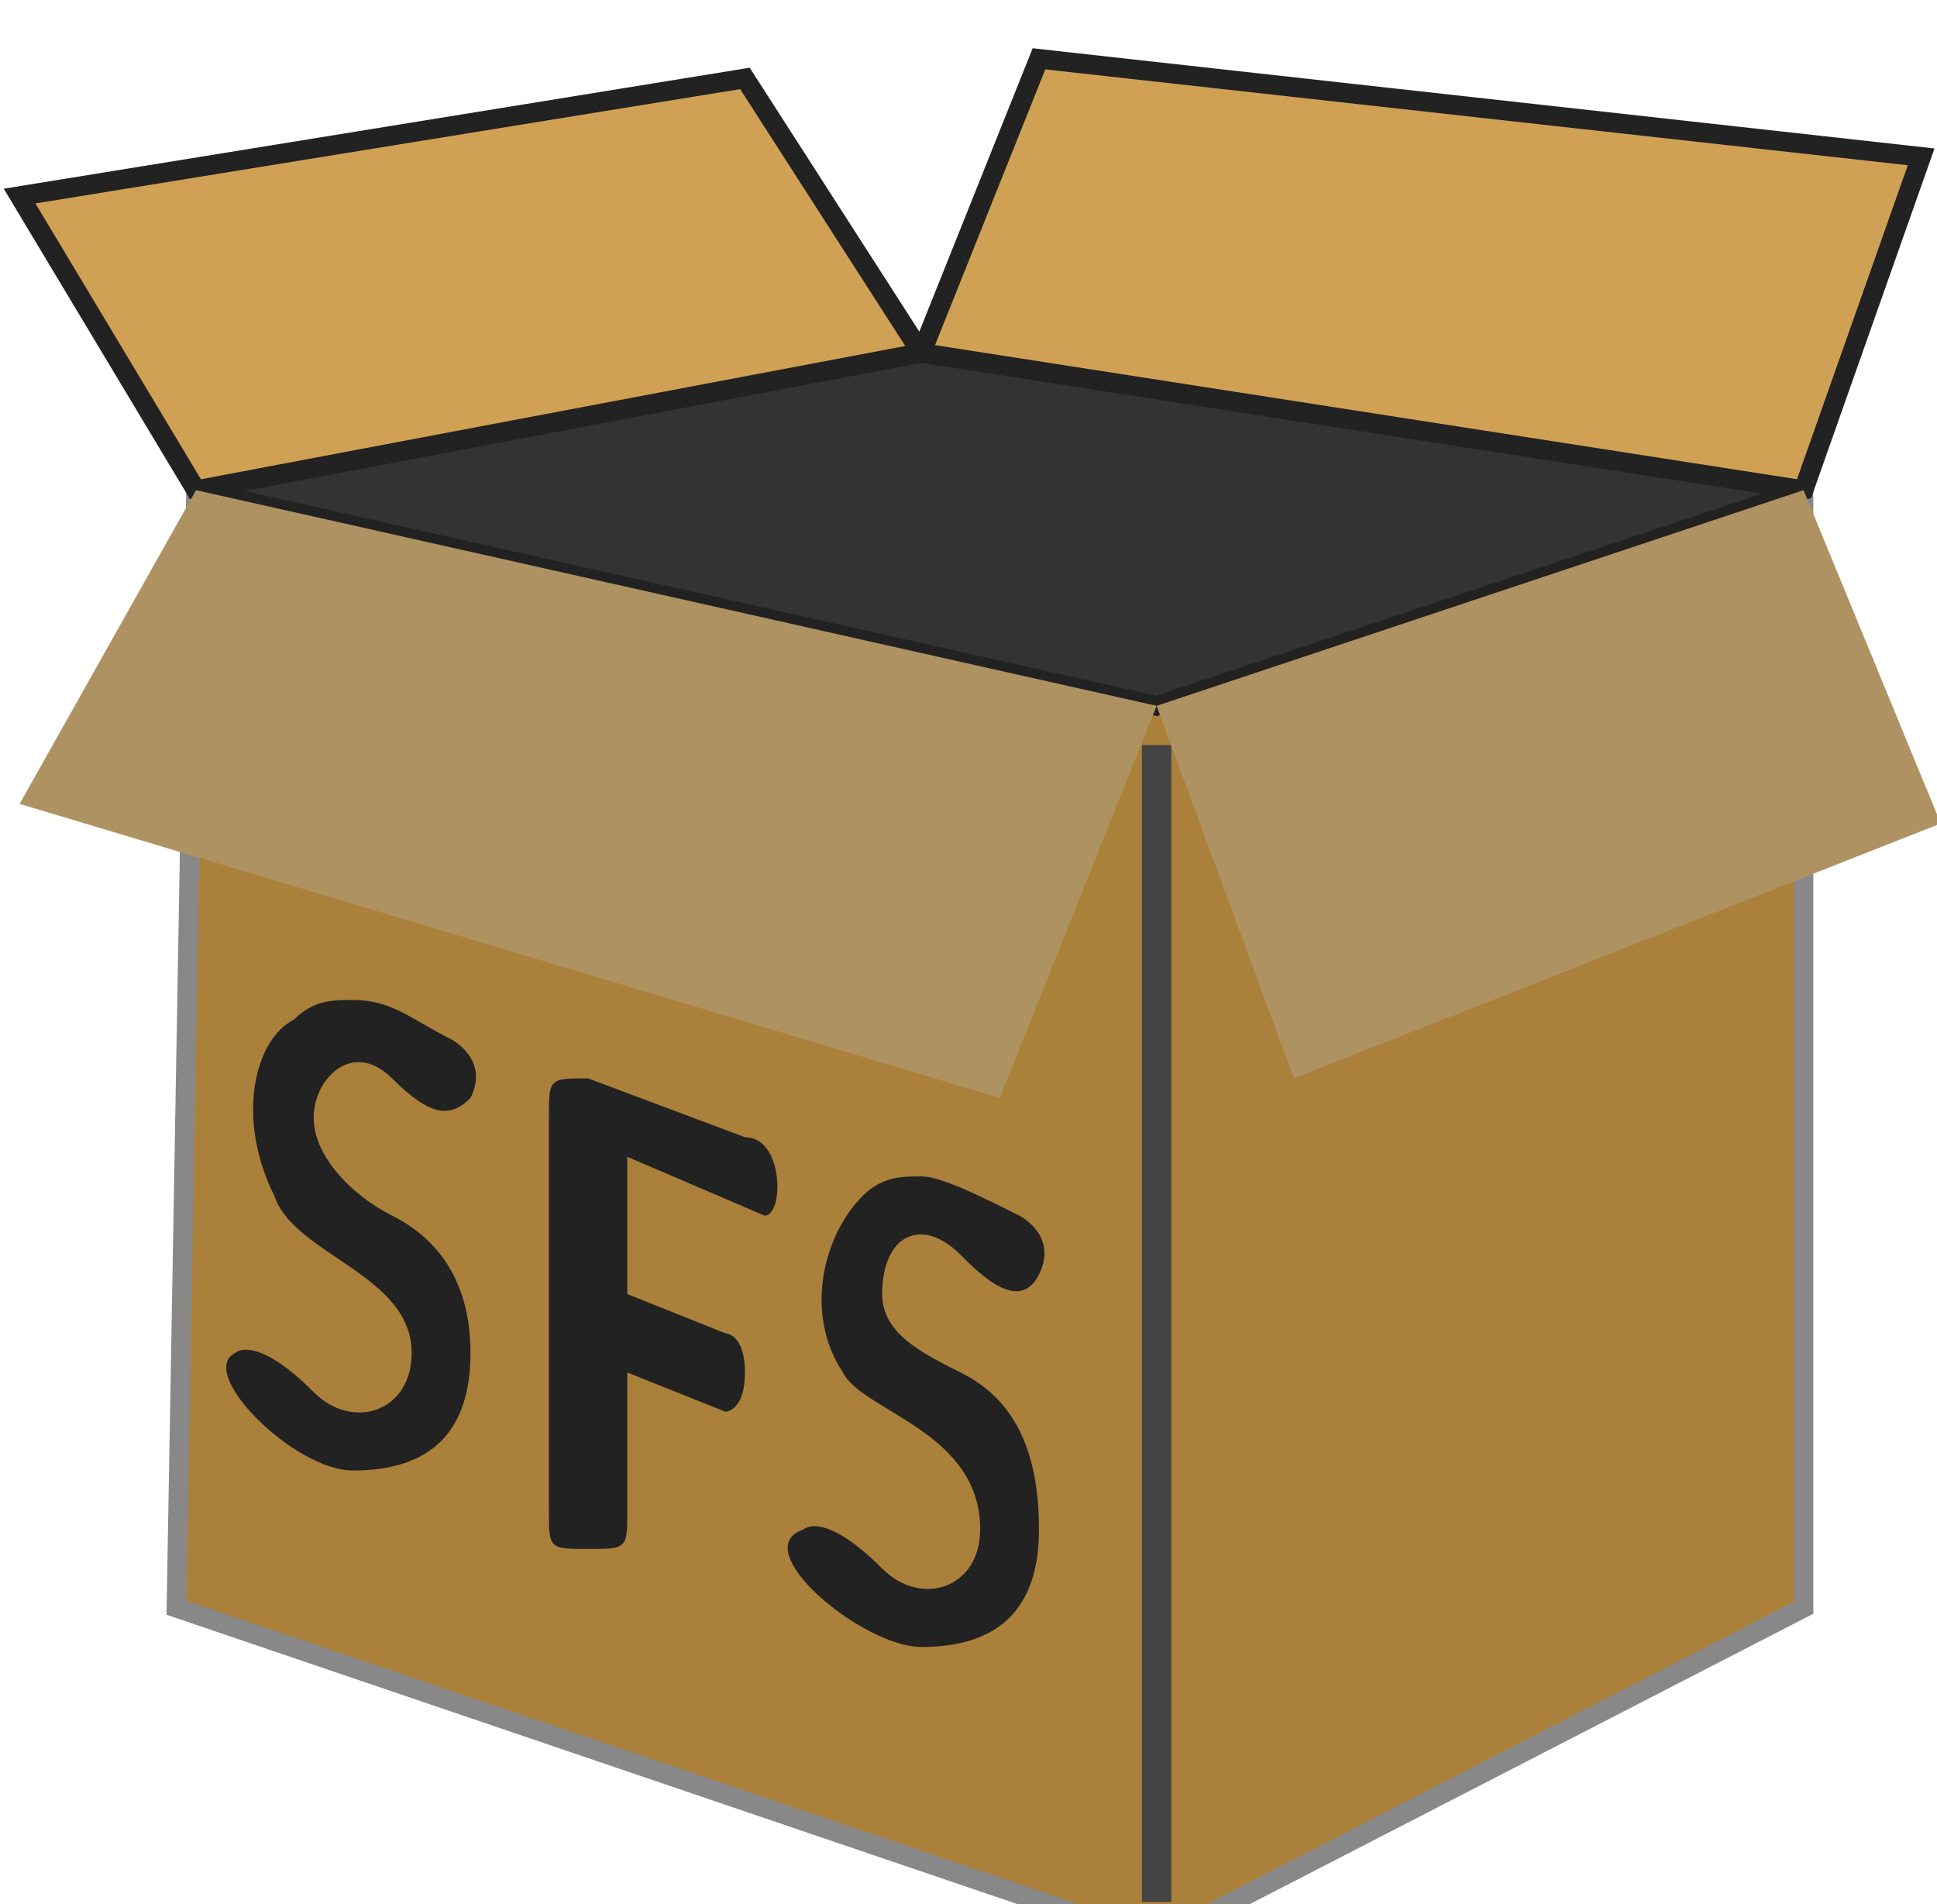
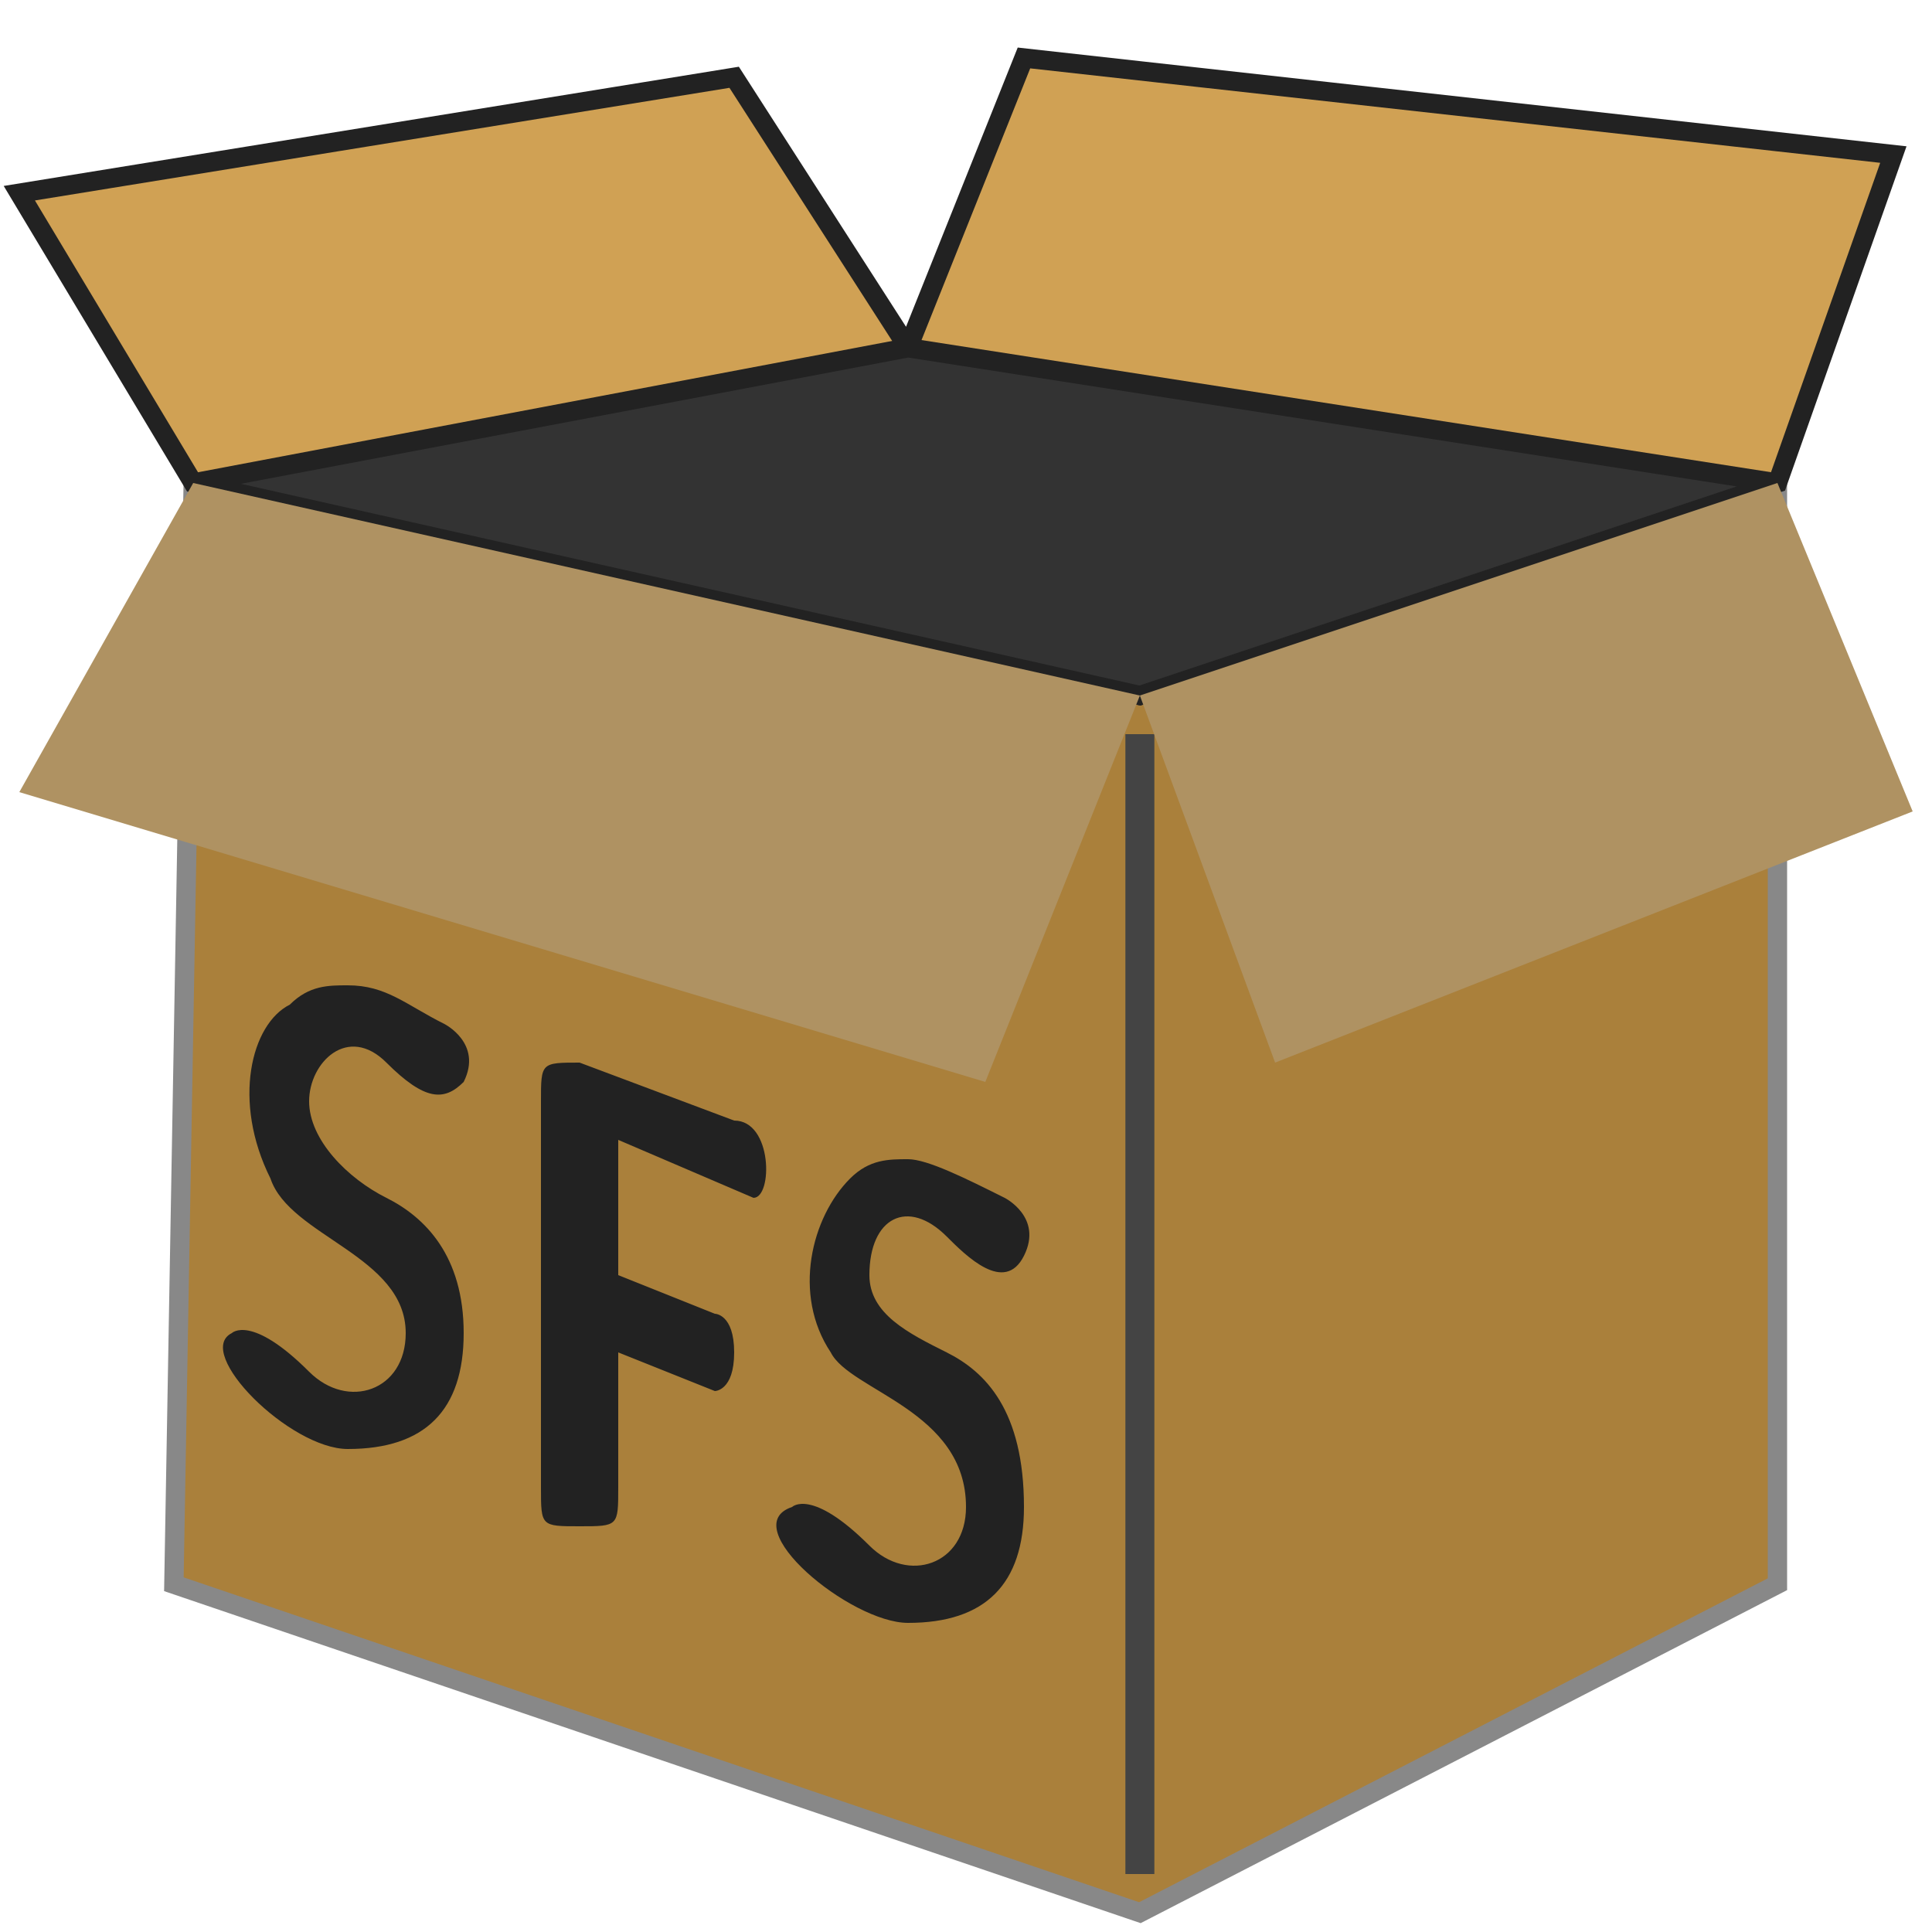
- <svg xmlns="http://www.w3.org/2000/svg" version="1.1" viewBox="100 100">
+ <svg xmlns="http://www.w3.org/2000/svg" version="1.1" viewBox="0 0 100 100">
  <path style="fill:#AA803B;stroke:#888888" d="M 92,25 92,82 59,99 9,82 10,25 59,36 z" />
  <path style="fill:#D0A154;stroke:#222222;stroke-width:1" d="M 10,25 1,10 38,4 47,18 53,3 98,8 92,25 59,36 z" />
  <path style="fill:#333333;stroke:#222222;stroke-width:1" d="M 10,25 47,18 92,25 59,36 z" />
  <path style="fill:none;stroke:#444444;stroke-width:1.5" d="m 59,38 0,59" />
  <path style="fill:#AF9262;stroke:none;" d="M 1,41 10,25 59,36 92,25 99,42 66,55 59,36 51,56 z" />
  <path style="fill:#222222;stroke:none;" d="M 18 51 C 17 51 16 51 15 52 C 13 53 12 57 14 61 C 15 64 21 65 21 69 C 21 72 18 73 16 71 C 13 68 12 69 12 69 C 10 70 15 75 18 75 C 22 75 24 73 24 69 C 24 65 22 63 20 62 C 18 61 16 59 16 57 C 16 55 18 53 20 55 C 22 57 23 57 24 56 C 25 54 23 53 23 53 C 21 52 20 51 18 51 z M 30 55 C 28 55 28 55 28 57 L 28 77 C 28 79 28 79 30 79 C 32 79 32 79 32 77 L 32 70 L 37 72 C 37 72 38 72 38 70 C 38 68 37 68 37 68 L 32 66 L 32 59 L 39 62 C 40 62 40 58 38 58 L 30 55 z M 47 60 C 46 60 45 60 44 61 C 42 63 41 67 43 70 C 44 72 50 73 50 78 C 50 81 47 82 45 80 C 42 77 41 78 41 78 C 38 79 44 84 47 84 C 51 84 53 82 53 78 C 53 73 51 71 49 70 C 47 69 45 68 45 66 C 45 63 47 62 49 64 C 50 65 52 67 53 65 C 54 63 52 62 52 62 C 50 61 48 60 47 60 z " />
</svg>
